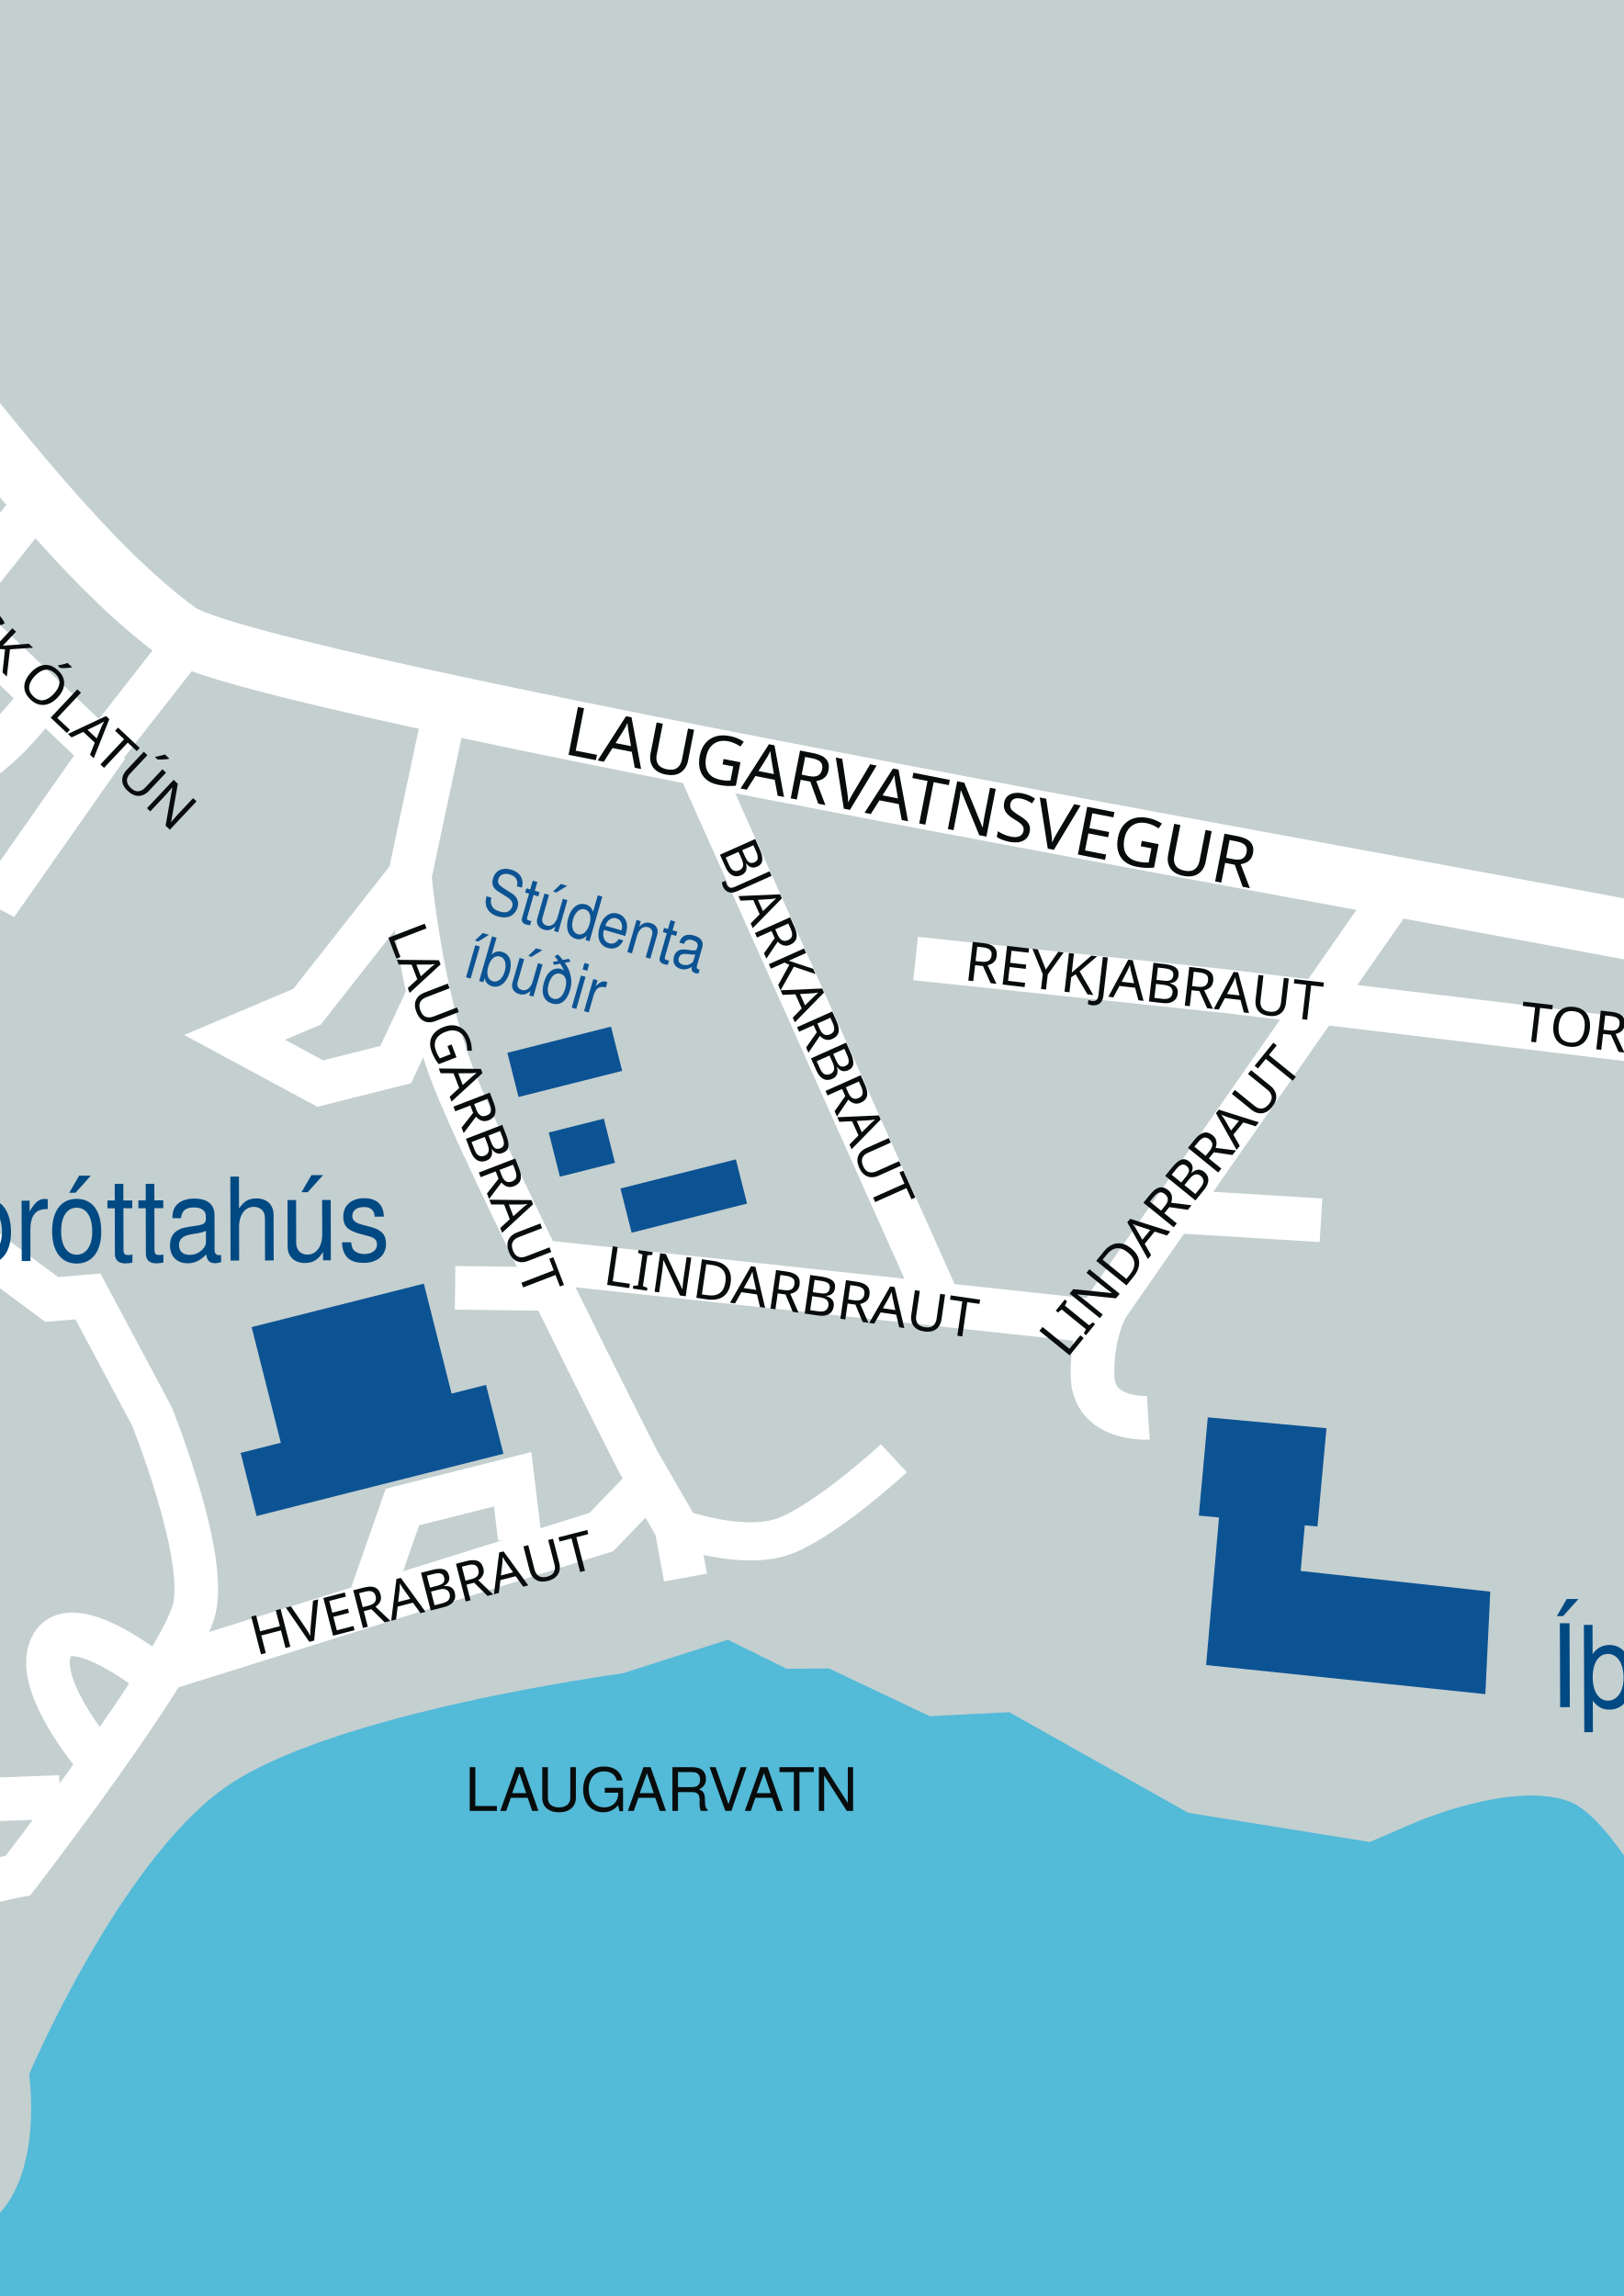
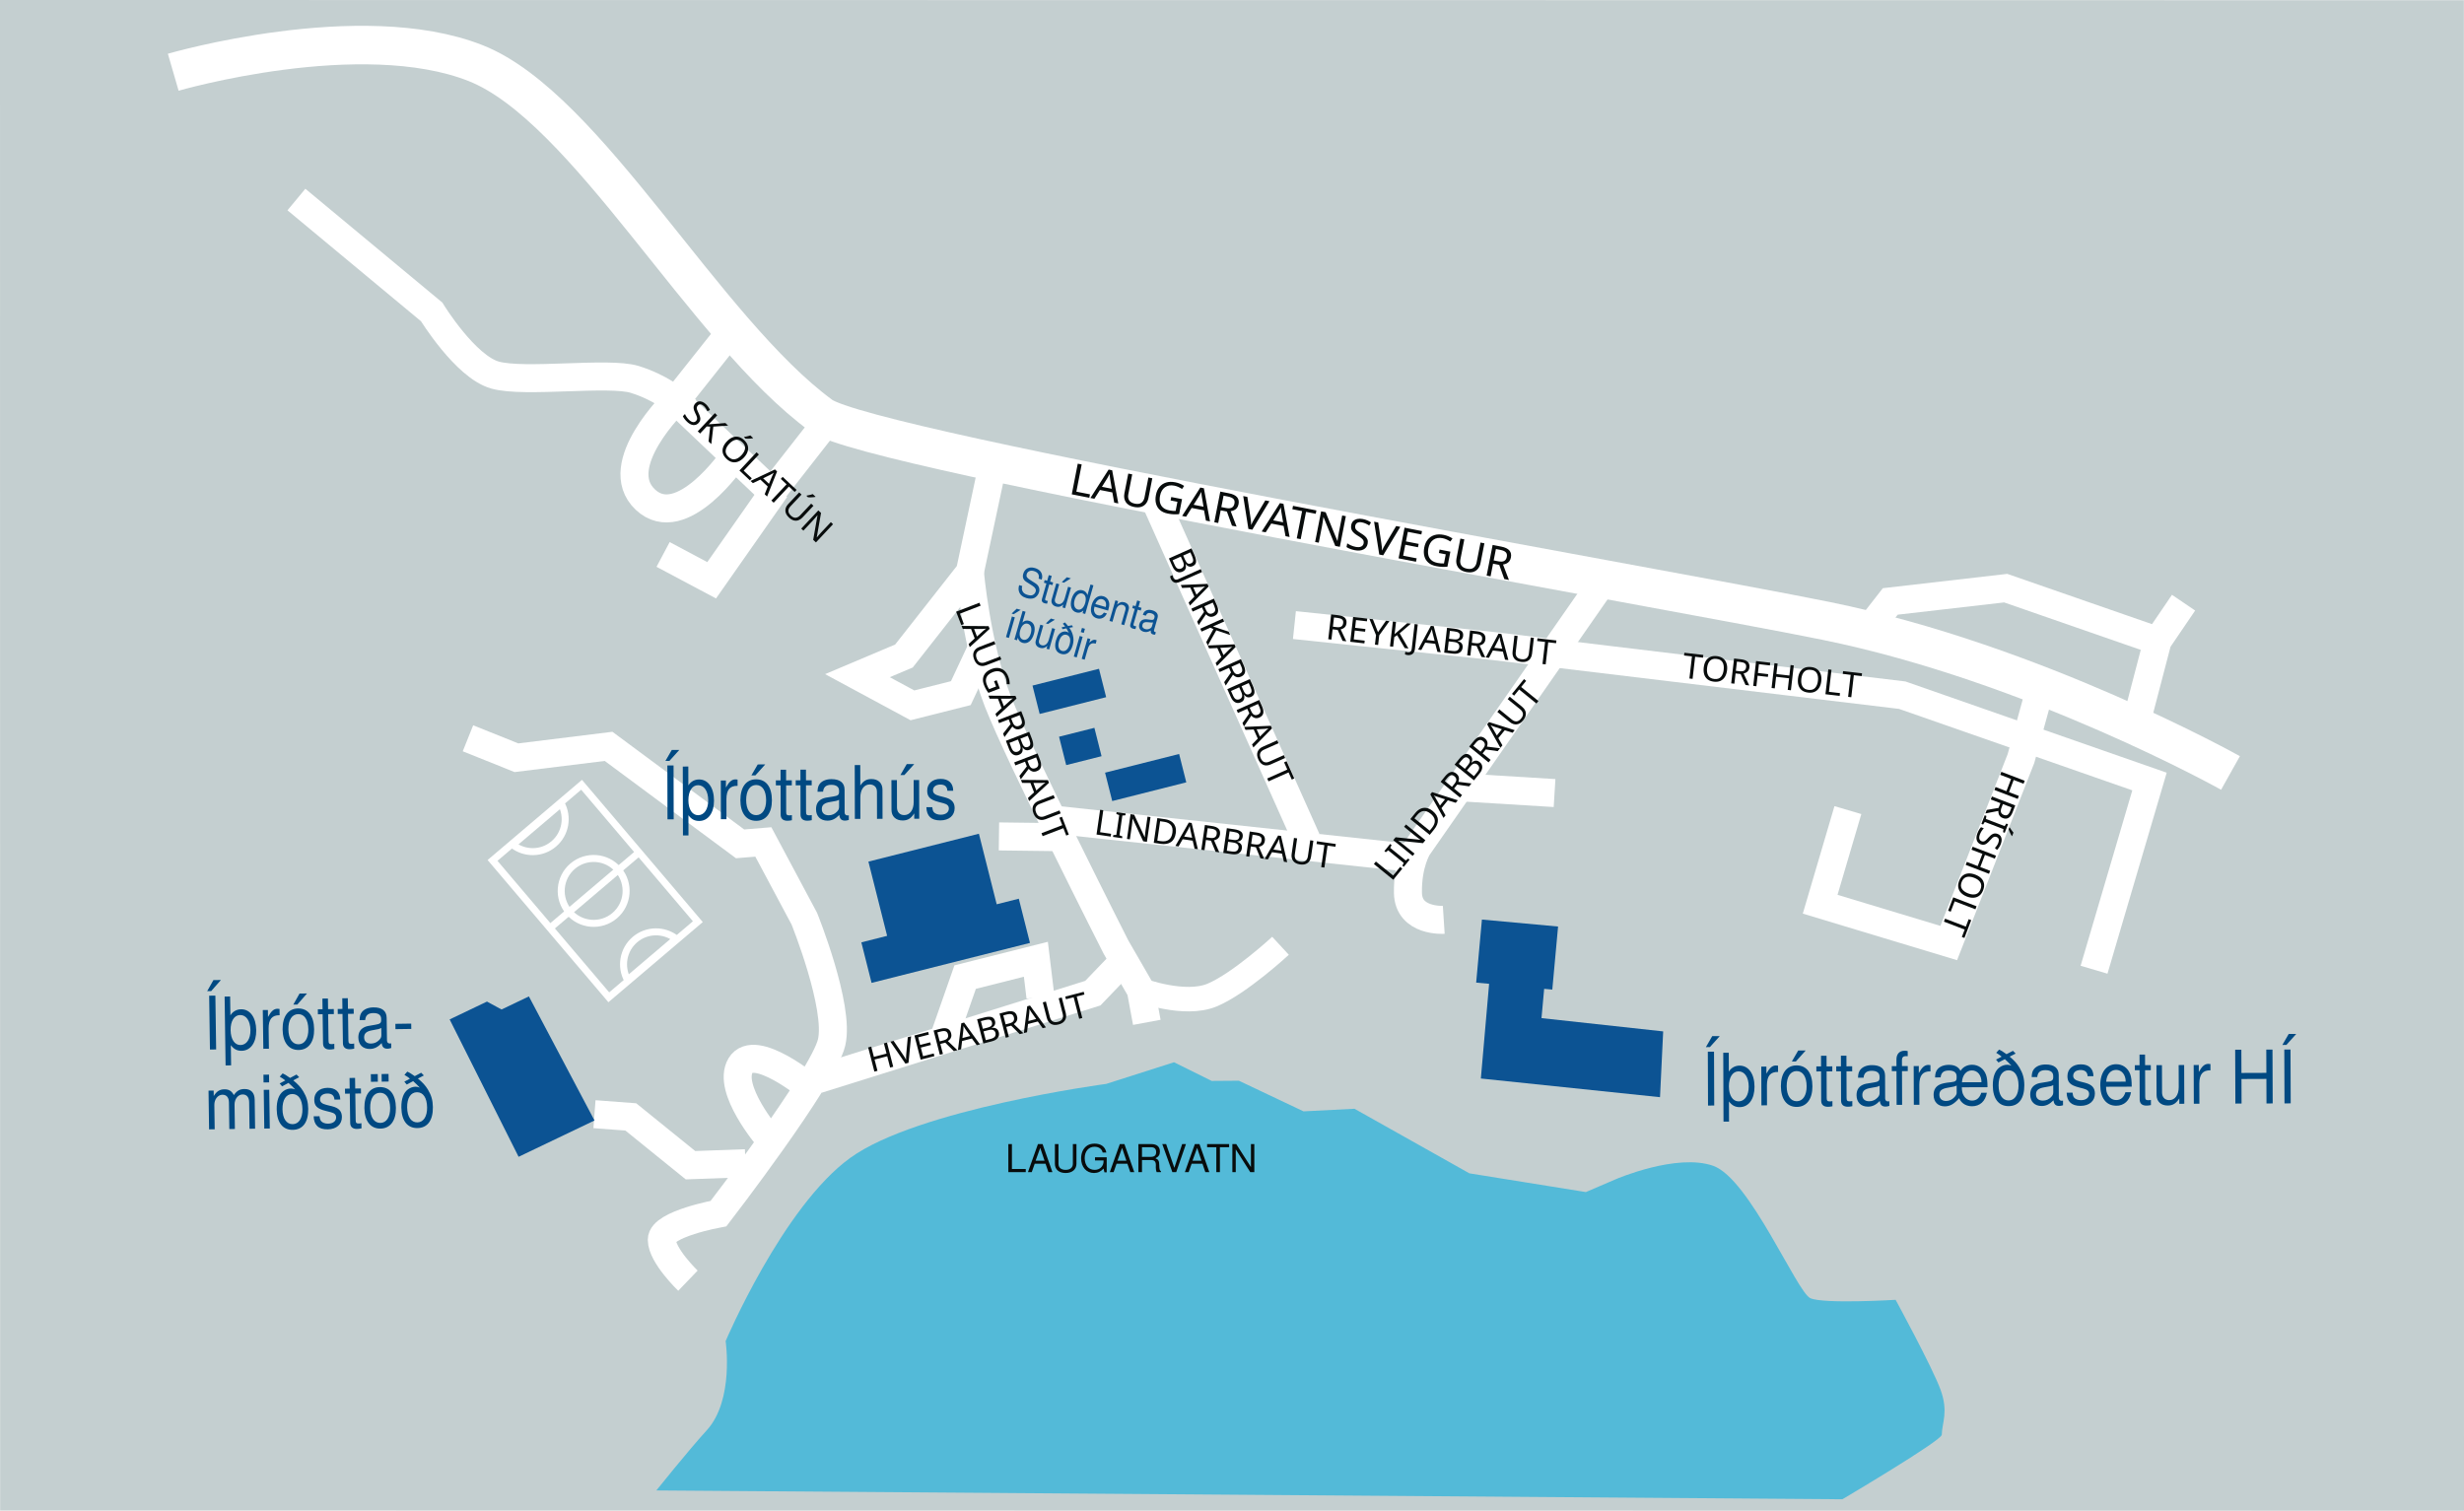
- <svg xmlns="http://www.w3.org/2000/svg" width="744.094" height="1052.362" id="svg10372">
+ <svg xmlns="http://www.w3.org/2000/svg" width="1759.793" height="1078.862" id="svg10372" version="1.0">
  <defs id="defs10374">
    </defs>
-   <g id="layer1">
+   <g id="layer1" transform="translate(504.8963,7.06905)">
    <g transform="matrix(1.25,0,0,-1.25,-831.3913,1392.722)" id="g7704">
      <g id="g483" transform="translate(1494.81,856.863)">
        <path d="M 0,0 L -9.91,39.3 L 14.7,24.61 L 0,0" style="fill:#0e1111;fill-opacity:1;fill-rule:nonzero;stroke:none" id="path485" />
      </g>
      <g id="g487" transform="translate(1476.39,889.884)">
        <path d="M 0,0 L 2.15,-8.52 L -21.07,-30.8 L 6.05,-23.95 L 7.96,-31.53 L -30.93,-41.34 L -32.98,-33.21 L -9.38,-10.42 L -36.97,-17.38 L -38.88,-9.81 L 0,0" style="fill:#0e1111;fill-opacity:1;fill-rule:nonzero;stroke:none" id="path489" />
      </g>
      <g id="g491" transform="translate(1460.25,915.624)">
        <path d="M 0,0 C -24.17,-6.14 -38.8,-30.64 -32.74,-54.84 C -26.6,-79.01 -2.1,-93.64 22.1,-87.58 C 46.28,-81.44 60.9,-56.94 54.85,-32.74 C 48.7,-8.56 24.2,6.07 0,0 z M -1.86,7.37 C 26.4,14.5 55.08,-2.62 62.21,-30.88 C 69.34,-59.14 52.21,-87.82 23.96,-94.96 C -4.3,-102.08 -32.98,-84.96 -40.11,-56.7 C -47.24,-28.44 -30.12,0.25 -1.86,7.37" style="fill:#0e1111;fill-opacity:1;fill-rule:nonzero;stroke:none" id="path493" />
      </g>
      <g id="g495" transform="translate(1669.03,256.743)">
        <path d="M 0,0 L -1407.739,0.15 L -1407.834,863.09 L -0.09,862.94 L 0,0" style="fill:#c4cfd0;fill-opacity:1;fill-rule:evenodd;stroke:none" id="path497" />
      </g>
      <g id="g499" transform="translate(1535.61,678.214)">
        <path d="M 0,0 C 0,0 -111.95,62.69 -231.17,86.9 C -325.78,106.12 -777.744,184.03 -805.255,204.19 C -871.856,252.98 -939.151,380.38 -1002.547,405.51 C -1068.217,431.53 -1175.432,400.35 -1175.432,400.35" style="fill:none;stroke:#ffffff;stroke-width:22;stroke-linecap:butt;stroke-linejoin:miter;stroke-miterlimit:4;stroke-dasharray:none;stroke-opacity:1" id="path501" />
      </g>
      <g id="g503" transform="translate(1508.8,775.504)">
        <path d="M 0,0 L -14.85,-21.84 L -27.51,-70.28" style="fill:none;stroke:#ffffff;stroke-width:16;stroke-linecap:butt;stroke-linejoin:miter;stroke-miterlimit:4;stroke-dasharray:none;stroke-opacity:1" id="path505" />
        <g id="g507" transform="translate(-14.85,-21.84)">
          <path d="M 0,0 L -86.78,30.14 L -152.73,22.55 L -168.11,2.83" style="fill:none;stroke:#ffffff;stroke-width:16;stroke-linecap:butt;stroke-linejoin:miter;stroke-miterlimit:4;stroke-dasharray:none;stroke-opacity:1" id="path509" />
          <g id="g511" transform="translate(-36.3,-187.87)">
            <path d="M 0,0 L 31.69,107.53 L -109.59,156.86 L -343,184.92 L -456.87,196.91" style="fill:none;stroke:#ffffff;stroke-width:16;stroke-linecap:butt;stroke-linejoin:miter;stroke-miterlimit:4;stroke-dasharray:none;stroke-opacity:1" id="path513" />
            <g id="g515" transform="translate(-281.27,220.8)">
              <path d="M 0,0 L -105.1,-150.88 C -105.1,-150.88 -111,-160.09 -110.74,-176.85 C -110.49,-193.61 -90.28,-192.29 -90.28,-192.29" style="fill:none;stroke:#ffffff;stroke-width:16;stroke-linecap:butt;stroke-linejoin:miter;stroke-miterlimit:4;stroke-dasharray:none;stroke-opacity:1" id="path517" />
              <g id="g519" transform="translate(-77.51,-116.77)">
                <path d="M 0,0 L 50.54,-3.09" style="fill:none;stroke:#ffffff;stroke-width:16;stroke-linecap:butt;stroke-linejoin:miter;stroke-miterlimit:4;stroke-dasharray:none;stroke-opacity:1" id="path521" />
                <g id="g523" transform="translate(327.53,54.73)">
                  <path d="M 0,0 L -10.5,-38.09 L -51.77,-143.51 L -125.23,-121.33 L -109.39,-67.56" style="fill:none;stroke:#ffffff;stroke-width:16;stroke-linecap:butt;stroke-linejoin:miter;stroke-miterlimit:4;stroke-dasharray:none;stroke-opacity:1" id="path525" />
                  <g id="g527" transform="translate(-356.48,-95.16)">
                    <path d="M 0,0 L -205.83,22.08" style="fill:none;stroke:#ffffff;stroke-width:16;stroke-linecap:butt;stroke-linejoin:miter;stroke-miterlimit:4;stroke-dasharray:none;stroke-opacity:1" id="path529" />
                    <g id="g531" transform="translate(-148.897,204.83)">
                      <path d="M 0,0 L 86.697,-194.02" style="fill:none;stroke:#ffffff;stroke-width:16;stroke-linecap:butt;stroke-linejoin:miter;stroke-miterlimit:4;stroke-dasharray:none;stroke-opacity:1" id="path533" />
                      <g id="g535" transform="translate(-93.203,17.4)">
                        <path d="M 0,0 L -12.478,-58.63 L -50.146,-106.59 L -76.72,-117.82 L -45.295,-134.77 L -17.648,-127.8 L -4.411,-99.57" style="fill:none;stroke:#ffffff;stroke-width:16;stroke-linecap:butt;stroke-linejoin:miter;stroke-miterlimit:4;stroke-dasharray:none;stroke-opacity:1" id="path537" />
                        <g id="g539" transform="translate(-12.478,-58.63)">
                          <path d="M 0,0 C 0,0 3.696,-42.31 16.045,-74.02 C 28.403,-105.73 83.453,-214.21 83.453,-214.21 L 97.694,-238.88 L 101.1,-257.26" style="fill:none;stroke:#ffffff;stroke-width:16;stroke-linecap:butt;stroke-linejoin:miter;stroke-miterlimit:4;stroke-dasharray:none;stroke-opacity:1" id="path541" />
                          <g id="g543" transform="translate(54.057,-151.5)">
                            <path d="M 0,0 L -37.441,0.47" style="fill:none;stroke:#ffffff;stroke-width:16;stroke-linecap:butt;stroke-linejoin:miter;stroke-miterlimit:4;stroke-dasharray:none;stroke-opacity:1" id="path545" />
                            <g id="g547" transform="translate(32.75,-71.84)">
                              <path d="M 0,0 L -16.549,-17.24 L -173.897,-66.51" style="fill:none;stroke:#ffffff;stroke-width:16;stroke-linecap:butt;stroke-linejoin:miter;stroke-miterlimit:4;stroke-dasharray:none;stroke-opacity:1" id="path549" />
                              <g id="g551" transform="translate(-46.491,-19.39)">
                                <path d="M 0,0 L -2.601,21.51 L -43.011,11.32 L -55.402,-24.1" style="fill:none;stroke:#ffffff;stroke-width:16;stroke-linecap:butt;stroke-linejoin:miter;stroke-miterlimit:4;stroke-dasharray:none;stroke-opacity:1" id="path553" />
                                <g id="g555" transform="translate(-327.087,147.76)">
                                  <path d="M 0,0 L 27.691,-11.11 L 80.344,-4.61 L 155.476,-60.31 L 168.77,-59.22 L 192.19,-103.08 C 192.19,-103.08 212.585,-153.54 207.769,-173.8 C 202.951,-194.06 143.162,-271.54 143.162,-271.54 C 143.162,-271.54 110.726,-277.46 110.744,-286.5 C 110.763,-295.55 125.685,-309.88 125.685,-309.88" style="fill:none;stroke:#ffffff;stroke-width:16;stroke-linecap:butt;stroke-linejoin:miter;stroke-miterlimit:4;stroke-dasharray:none;stroke-opacity:1" id="path557" />
                                  <g id="g559" transform="translate(72.283,-214.76)">
                                    <path d="M 0,0 L 20.754,-1.56 L 54.859,-29.15 L 86.244,-28.02" style="fill:none;stroke:#ffffff;stroke-width:16;stroke-linecap:butt;stroke-linejoin:miter;stroke-miterlimit:4;stroke-dasharray:none;stroke-opacity:1" id="path561" />
                                    <g id="g563" transform="translate(99.211,-13.35)">
                                      <path d="M 0,0 C 0,0 -23.705,27.87 -15.748,41.19 C -7.797,54.5 23.648,28.51 23.648,28.51" style="fill:none;stroke:#ffffff;stroke-width:16;stroke-linecap:butt;stroke-linejoin:miter;stroke-miterlimit:4;stroke-dasharray:none;stroke-opacity:1" id="path565" />
                                      <g id="g567" transform="translate(33.766,409.15)">
                                        <path d="M 0,0 L -31.575,-40.38 L -86.508,11.8 L -57.327,48.57" style="fill:none;stroke:#ffffff;stroke-width:16;stroke-linecap:butt;stroke-linejoin:miter;stroke-miterlimit:4;stroke-dasharray:none;stroke-opacity:1" id="path569" />
                                        <g id="g571" transform="translate(-29.43,-38.54)">
                                          <path d="M 0,0 L -36.591,-52.22 L -64.338,-37.46" style="fill:none;stroke:#ffffff;stroke-width:16;stroke-linecap:butt;stroke-linejoin:miter;stroke-miterlimit:4;stroke-dasharray:none;stroke-opacity:1" id="path573" />
                                          <g id="g575" transform="translate(-24.026,17.96)">
                                            <path d="M 0,0 C 0,0 -29.698,-43.69 -50.487,-24.06 C -71.277,-4.41 -33.052,32.38 -33.052,32.38 C -33.052,32.38 -41.668,39.94 -56.487,44.56 C -71.304,49.18 -119.261,42.3 -136.292,47.05 C -153.321,51.8 -172.544,83.15 -172.544,83.15 L -249.818,147.35" style="fill:none;stroke:#ffffff;stroke-width:16;stroke-linecap:butt;stroke-linejoin:miter;stroke-miterlimit:4;stroke-dasharray:none;stroke-opacity:1" id="path577" />
                                          </g>
                                        </g>
                                      </g>
                                    </g>
                                  </g>
                                </g>
                              </g>
                            </g>
                          </g>
                        </g>
                      </g>
                    </g>
                  </g>
                </g>
              </g>
            </g>
          </g>
        </g>
      </g>
      <g id="g579" transform="translate(539.434,547.603)">
        <path d="M 0,0 L 8.326,-4.53 L 23.949,2.95 L 61.432,-67.94 L 18.07,-88.69 L -21.332,-10.2 L 0,0" style="fill:#0c5393;fill-opacity:1;fill-rule:nonzero;stroke:none" id="path581" />
      </g>
      <g id="g583" transform="translate(759.177,558.284)">
        <path d="M 0,0 L -5.839,23.15 L 8.89,26.87 L -1.807,69.28 L 61.325,85.21 L 71.495,44.9 L 84.124,48.09 L 90.495,22.83 L 0,0" style="fill:#0c5393;fill-opacity:1;fill-rule:nonzero;stroke:none" id="path585" />
      </g>
      <g id="g587" transform="translate(913.036,554.114)">
        <path d="M 0,0 C 0,0 24.996,-9.36 40.749,-2.78 C 56.504,3.81 79.798,25.36 79.798,25.36" style="fill:none;stroke:#ffffff;stroke-width:14;stroke-linecap:butt;stroke-linejoin:miter;stroke-miterlimit:4;stroke-dasharray:none;stroke-opacity:1" id="path589" />
      </g>
      <text style="font-size:11.902px" y="-998.497" x="687.737" transform="matrix(0.9901047,-0.1938922,-0.1904826,-0.972692,0,0)" id="text591">
        <tspan style="font-size:25.223px;font-variant:normal;font-weight:normal;writing-mode:lr-tb;fill:#080c0c;fill-opacity:1;fill-rule:nonzero;stroke:none;font-family:ArialMT;-inkscape-font-specification:ArialMT" x="687.737 702.038 719.139 737.628 757.528 774.63 793.118 810.219 827.32 843.008 861.497 878.598 895.699 912.8 932.701 951.189" y="-998.497" id="tspan593">LAUGARVATNSVEGUR</tspan>
      </text>
      <text style="font-size:11.921px" y="-1039.697" x="-426.546" transform="matrix(0.3628554,-0.9413984,-0.9248459,-0.3564824,0,0)" id="text595">
        <tspan style="font-size:20.178px;font-variant:normal;font-weight:normal;writing-mode:lr-tb;fill:#080c0c;fill-opacity:1;fill-rule:nonzero;stroke:none;font-family:ArialMT;-inkscape-font-specification:ArialMT" x="-426.546 -414.923 -401.061 -386.089 -369.986 -356.124 -341.152 -327.289 -312.317 -298.454 -283.482" y="-1039.697" id="tspan597">LAUGARBRAUT</tspan>
      </text>
      <text style="font-size:11.993px" y="-1098.022" x="-129.426" transform="matrix(0.7350903,-0.6910428,-0.6788811,-0.7221754,0,0)" id="text599">
        <tspan style="font-size:20.178px;font-variant:normal;font-weight:normal;writing-mode:lr-tb;fill:#080c0c;fill-opacity:1;fill-rule:nonzero;stroke:none;font-family:ArialMT;-inkscape-font-specification:ArialMT" x="-129.426 -115.564" y="-1098.022" id="tspan601">SK</tspan>
        <tspan style="font-size:20.178px;font-variant:normal;font-weight:normal;writing-mode:lr-tb;fill:#080c0c;fill-opacity:1;fill-rule:nonzero;stroke:none;font-family:ArialMT;-inkscape-font-specification:ArialMT" x="-101.708 -85.605 -73.983 -60.12 -47.388 -32.416" y="-1098.028" id="tspan603">ÓLATÚN</tspan>
      </text>
      <text style="font-size:11.898px" y="-770.744" x="777.209" transform="matrix(0.998436,-0.1449792,-0.1424121,-0.9808873,0,0)" id="text605">
        <tspan style="font-size:20.178px;font-variant:normal;font-weight:normal;writing-mode:lr-tb;fill:#080c0c;fill-opacity:1;fill-rule:nonzero;stroke:none;font-family:ArialMT;-inkscape-font-specification:ArialMT" x="777.209 788.832 794.845 809.817 824.789 838.651 853.624 867.486 882.458 896.32 911.293" y="-770.744" id="tspan607">LINDARBRAUT</tspan>
      </text>
      <text style="font-size:11.977px" y="435.617" x="1133.487" transform="matrix(0.6359303,0.783258,0.7694856,-0.6247449,0,0)" id="text609">
        <tspan style="font-size:20.178px;font-variant:normal;font-weight:normal;writing-mode:lr-tb;fill:#080c0c;fill-opacity:1;fill-rule:nonzero;stroke:none;font-family:ArialMT;-inkscape-font-specification:ArialMT" x="1133.487 1145.11 1151.123 1166.095 1181.068 1194.93 1209.902 1223.764 1238.737 1252.599 1267.571" y="435.617" id="tspan611">LINDARBRAUT</tspan>
      </text>
      <text style="font-size:11.929px" y="-1185.385" x="-350.929" transform="matrix(0.4115663,-0.921151,-0.9049424,-0.4043369,0,0)" id="text613">
        <tspan style="font-size:19.946px;font-variant:normal;font-weight:normal;writing-mode:lr-tb;fill:#080c0c;fill-opacity:1;fill-rule:nonzero;stroke:none;font-family:ArialMT;-inkscape-font-specification:ArialMT" x="-350.929 -337.405 -327.213 -313.689 -299.069 -285.545 -272.022 -257.401 -243.878 -229.257 -215.733 -201.113" y="-1185.385" id="tspan615">BJARKARBRAUT</tspan>
      </text>
      <text style="font-size:11.897px" y="-874.632" x="916.452" transform="matrix(1.002214,-0.1160019,-0.1139551,-0.984601,0,0)" id="text617">
        <tspan style="font-size:20.178px;font-variant:normal;font-weight:normal;writing-mode:lr-tb;fill:#080c0c;fill-opacity:1;fill-rule:nonzero;stroke:none;font-family:ArialMT;-inkscape-font-specification:ArialMT" x="916.452 931.424 945.287 959.149 973.011 983.504 997.366 1011.229 1026.201 1040.063 1055.035" y="-874.632" id="tspan619">REYKJABRAUT</tspan>
        <tspan style="font-size:20.178px;font-variant:normal;font-weight:normal;writing-mode:lr-tb;fill:#080c0c;fill-opacity:1;fill-rule:nonzero;stroke:none;font-family:ArialMT;-inkscape-font-specification:ArialMT" x="1119.428 1132.16 1148.263 1163.235 1175.967 1190.939 1207.041 1218.664" y="-876.081" id="tspan621">TORFHOLT</tspan>
      </text>
      <text style="font-size:11.921px" y="-1078.049" x="-1128.686" transform="matrix(-0.3612114,-0.942031,-0.9254736,0.3548482,0,0)" id="text623">
        <tspan style="font-size:20.178px;font-variant:normal;font-weight:normal;writing-mode:lr-tb;fill:#080c0c;fill-opacity:1;fill-rule:nonzero;stroke:none;font-family:ArialMT;-inkscape-font-specification:ArialMT" x="-1128.686 -1113.714 -1098.742 -1092.728 -1078.866 -1063.894 -1047.792 -1036.169" y="-1078.049" id="tspan625">HRÍSHOLT</tspan>
      </text>
      <text style="font-size:11.907px" y="-304.197" x="853.867" transform="matrix(0.9769431,0.2519557,0.2475351,-0.9597612,0,0)" id="text627">
        <tspan style="font-size:20.178px;font-variant:normal;font-weight:normal;writing-mode:lr-tb;fill:#080c0c;fill-opacity:1;fill-rule:nonzero;stroke:none;font-family:ArialMT;-inkscape-font-specification:ArialMT" x="853.867 868.658 882.338 896.019 910.81 924.491 938.171 952.962 966.643 981.433" y="-304.197" id="tspan629">HVERABRAUT</tspan>
      </text>
      <text style="font-size:11.384px" y="-616.847" x="674.941" transform="matrix(0.9486762,2.2199405e-3,2.4671554e-3,-1.054095,0,0)" id="text631">
        <tspan style="font-size:40.046px;font-variant:normal;font-weight:normal;font-stretch:normal;writing-mode:lr-tb;fill:#004982;fill-opacity:1;fill-rule:nonzero;stroke:none;font-family:Helvetica;-inkscape-font-specification:Helvetica" x="674.941 686.074 708.34 721.675 743.941 755.074 766.207 788.472 810.738 833.003" y="-616.847" id="tspan633">Íþróttahús</tspan>
      </text>
      <text style="font-size:11.467px" y="-931.982" x="625.014" transform="matrix(0.9118374,-0.2618183,-0.2909112,-1.013157,0,0)" id="text635">
        <tspan style="font-size:22.136px;font-variant:normal;font-weight:normal;font-stretch:normal;writing-mode:lr-tb;fill:#0c5393;fill-opacity:1;fill-rule:nonzero;stroke:none;font-family:Helvetica;-inkscape-font-specification:Helvetica" x="625.014 639.779 645.932 658.24 670.548 682.855 695.163 701.317" y="-931.982" id="tspan637">Stúdenta</tspan>
        <tspan style="font-size:22.136px;font-variant:normal;font-weight:normal;font-stretch:normal;writing-mode:lr-tb;fill:#0c5393;fill-opacity:1;fill-rule:nonzero;stroke:none;font-family:Helvetica;-inkscape-font-specification:Helvetica" x="625.014 668.091 674.244 686.552 698.86 711.167 716.081" y="-908.077" id="tspan639">íbúðir</tspan>
      </text>
      <text style="font-size:11.384px" y="-458.728" x="1301.944" transform="matrix(0.9486723,3.5659398e-3,3.9629877e-3,-1.05409,0,0)" id="text641">
        <tspan style="font-size:40.046px;font-variant:normal;font-weight:normal;font-stretch:normal;writing-mode:lr-tb;fill:#004982;fill-opacity:1;fill-rule:nonzero;stroke:none;font-family:Helvetica;-inkscape-font-specification:Helvetica" x="1301.944 1313.076 1335.342 1348.677 1370.942 1382.075 1393.207 1415.473 1426.605 1439.941 1475.541 1497.806 1520.072 1540.094 1562.36 1573.492 1595.758 1609.093 1620.226 1649.139" y="-458.728" id="tspan643">Íþróttafræðasetur HÍ</tspan>
      </text>
      <text style="font-size:11.384px" y="-488.276" x="405.574" transform="matrix(0.9485822,1.3574468e-2,1.508524e-2,-1.053989,0,0)" id="text645">
        <tspan style="font-size:40.046px;font-variant:normal;font-weight:normal;font-stretch:normal;writing-mode:lr-tb;fill:#004982;fill-opacity:1;fill-rule:nonzero;stroke:none;font-family:Helvetica;-inkscape-font-specification:Helvetica" x="405.574 416.706 438.972 452.307 474.572 485.705 496.838 519.103" y="-488.276" id="tspan647">Íþrótta-</tspan>
        <tspan style="font-size:40.046px;font-variant:normal;font-weight:normal;font-stretch:normal;writing-mode:lr-tb;fill:#004982;fill-opacity:1;fill-rule:nonzero;stroke:none;font-family:Helvetica;-inkscape-font-specification:Helvetica" x="405.574 438.932 447.822 470.087 490.11 501.243 523.508" y="-445.031" id="tspan649">miðstöð</tspan>
      </text>
      <g id="g651" transform="translate(627.245,633.624)">
        <path d="M 0,0 L -52.764,-44.81" style="fill:none;stroke:#ffffff;stroke-width:4;stroke-linecap:butt;stroke-linejoin:miter;stroke-miterlimit:4;stroke-dasharray:none;stroke-opacity:1" id="path653" />
        <g id="g655" transform="translate(-14.85,-36.93)">
          <path d="M 0,0 C -7.801,-6.63 -19.505,-5.68 -26.137,2.12 C -32.764,9.93 -31.814,21.63 -24.006,28.26 C -16.201,34.89 -4.502,33.94 2.131,26.13 C 8.759,18.33 7.809,6.62 0,0 z" style="fill:none;stroke:#ffffff;stroke-width:4;stroke-linecap:butt;stroke-linejoin:miter;stroke-miterlimit:4;stroke-dasharray:none;stroke-opacity:1" id="path657" />
          <g id="g659" transform="translate(35.061,-13.21)">
            <path d="M 0,0 C -6.791,5.34 -16.615,5.35 -23.457,-0.45 C -30.291,-6.26 -31.87,-15.96 -27.699,-23.53 L 0,0 z" style="fill:none;stroke:#ffffff;stroke-width:4;stroke-linecap:butt;stroke-linejoin:miter;stroke-miterlimit:4;stroke-dasharray:none;stroke-opacity:1" id="path661" />
            <g id="g663" transform="translate(-93.323,53.73)">
              <path d="M 0,0 C 6.785,-5.33 16.616,-5.35 23.45,0.46 C 30.291,6.27 31.864,15.97 27.696,23.53 L 0,0 z" style="fill:none;stroke:#ffffff;stroke-width:4;stroke-linecap:butt;stroke-linejoin:miter;stroke-miterlimit:4;stroke-dasharray:none;stroke-opacity:1" id="path665" />
              <g id="g667" transform="translate(54.907,-87.17)">
                <path d="M 0,0 L -66.428,78.2 L -15.551,121.42 L 50.877,43.21 L 0,0 z" style="fill:none;stroke:#ffffff;stroke-width:4;stroke-linecap:butt;stroke-linejoin:miter;stroke-miterlimit:4;stroke-dasharray:none;stroke-opacity:1" id="path669" />
              </g>
            </g>
          </g>
        </g>
      </g>
      <g id="g671" transform="translate(870.381,682.703)">
        <path d="M 0,0 L -4.089,16.21 L 16.11,21.3 L 20.198,5.09 L 0,0" style="fill:#0c5393;fill-opacity:1;fill-rule:nonzero;stroke:none" id="path673" />
      </g>
      <g id="g675" transform="translate(855.215,711.934)">
        <path d="M 0,0 L -4.091,16.21 L 33.903,25.8 L 37.993,9.58 L 0,0" style="fill:#0c5393;fill-opacity:1;fill-rule:nonzero;stroke:none" id="path677" />
      </g>
      <g id="g679" transform="translate(896.68,662.173)">
        <path d="M 0,0 L -4.094,16.21 L 38.223,26.89 L 42.313,10.68 L 0,0" style="fill:#0c5393;fill-opacity:1;fill-rule:nonzero;stroke:none" id="path681" />
      </g>
      <g id="g683" transform="translate(1313.85,263.253)">
        <path d="M 0,0 C 0,0 56.74,33.5 56.8,36.85 C 56.93,43.81 60.74,49.87 56.07,62.66 C 51.4,75.45 30.43,113.95 30.43,113.95 C 30.43,113.95 -10.58,111.46 -18.29,114.88 C -26.01,118.31 -53.02,183.14 -73.77,190.5 C -94.52,197.86 -129.21,182.96 -129.21,182.96 L -146.55,175.51 L -213.11,186.22 L -278.75,223.11 L -307.86,221.63 L -344.794,239.13 L -360.361,239.02 L -381.869,249.68 L -420.608,237.31 C -420.608,237.31 -528.193,223 -566.826,195.07 C -605.453,167.15 -638.058,90.36 -638.058,90.36 C -638.058,90.36 -633.036,56.67 -648.873,39.37 C -659.082,28.21 -677.647,5.04 -677.647,5.04 L 0,0" style="fill:#53bad8;fill-opacity:1;fill-rule:evenodd;stroke:none" id="path685" />
      </g>
      <g id="g687" transform="translate(1209.66,492.974)">
        <path d="M 0,0 L 1.81,37.59 L -67.71,45.17 L -66.19,61.9 L -61.54,61.48 L -58.24,97.5 L -101.75,101.49 L -105.04,65.46 L -97.64,64.78 L -102.36,10.67 L 0,0" style="fill:#0c5393;fill-opacity:1;fill-rule:evenodd;stroke:none" id="path689" />
      </g>
      <text y="-450.153" x="835.561" transform="scale(1,-1)" id="text691">
        <tspan style="font-size:22px;font-variant:normal;font-weight:normal;font-stretch:normal;writing-mode:lr-tb;fill:#080c0c;fill-opacity:1;fill-rule:nonzero;stroke:none;font-family:Helvetica;-inkscape-font-specification:Helvetica" x="835.561 848.893 864.667 881.651 899.867 915.641 932.625 948.399 964.173 978.715" y="-450.153" id="tspan693">LAUGARVATN</tspan>
      </text>
    </g>
  </g>
</svg>
